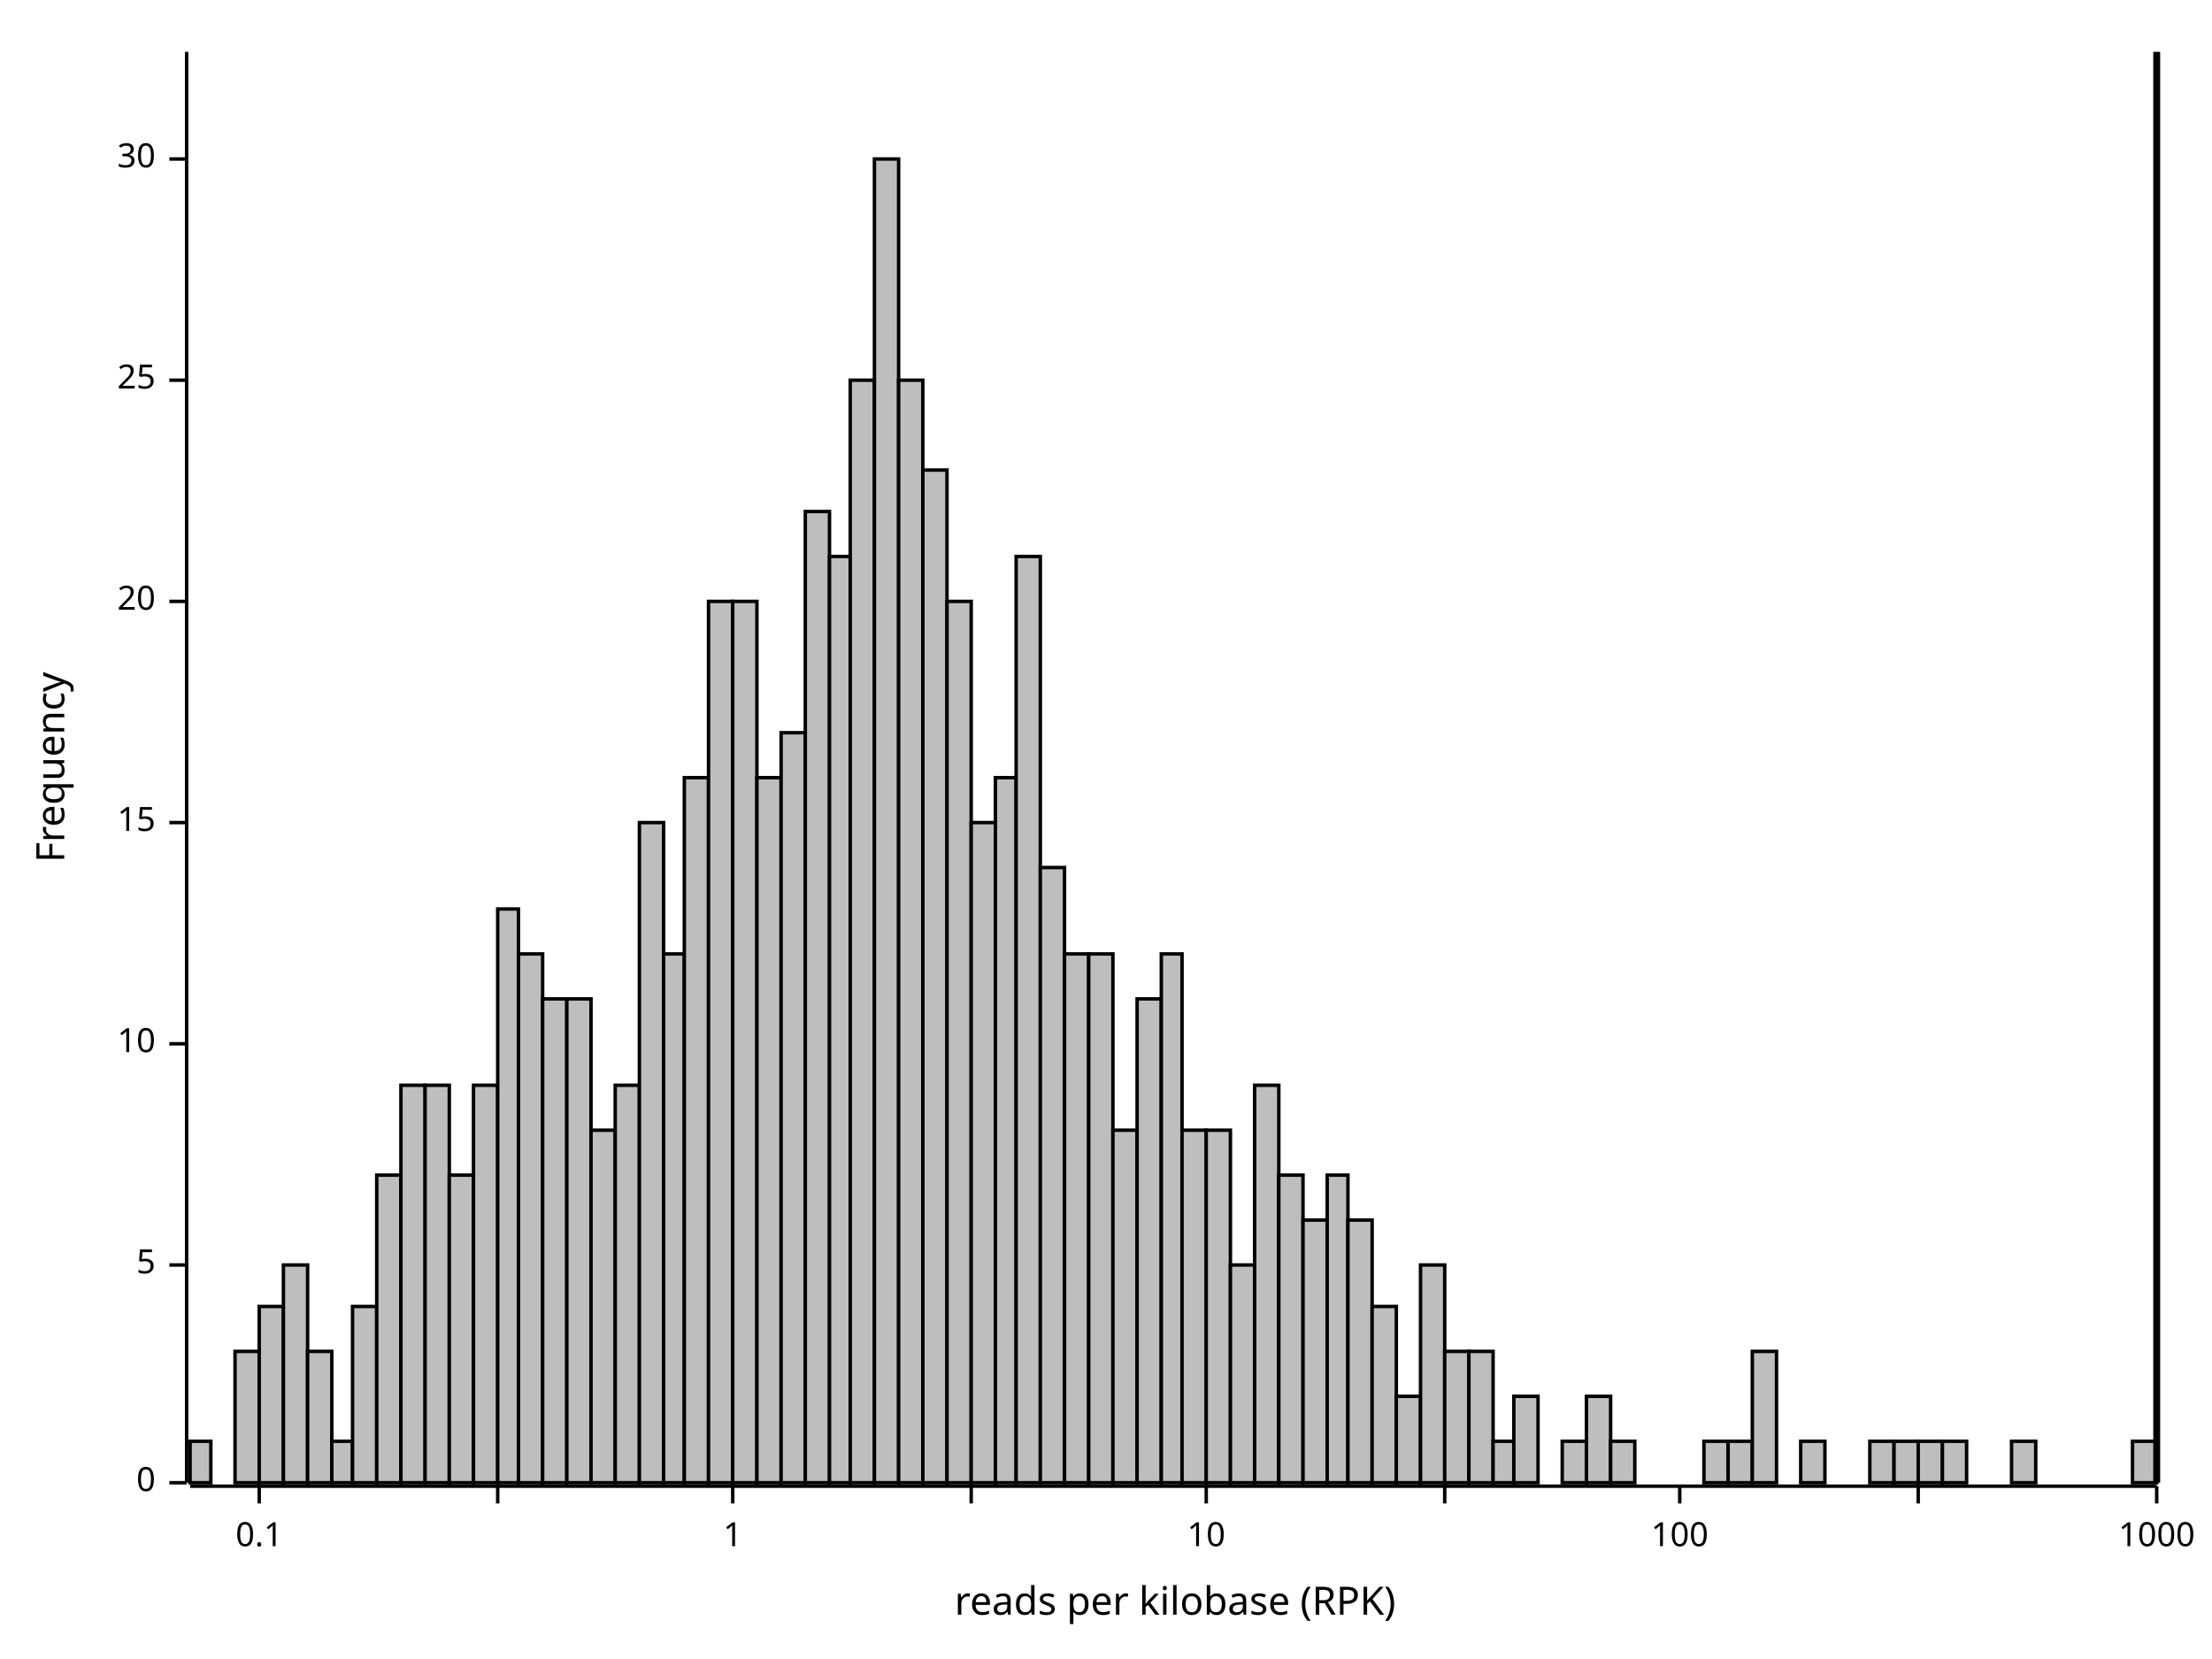
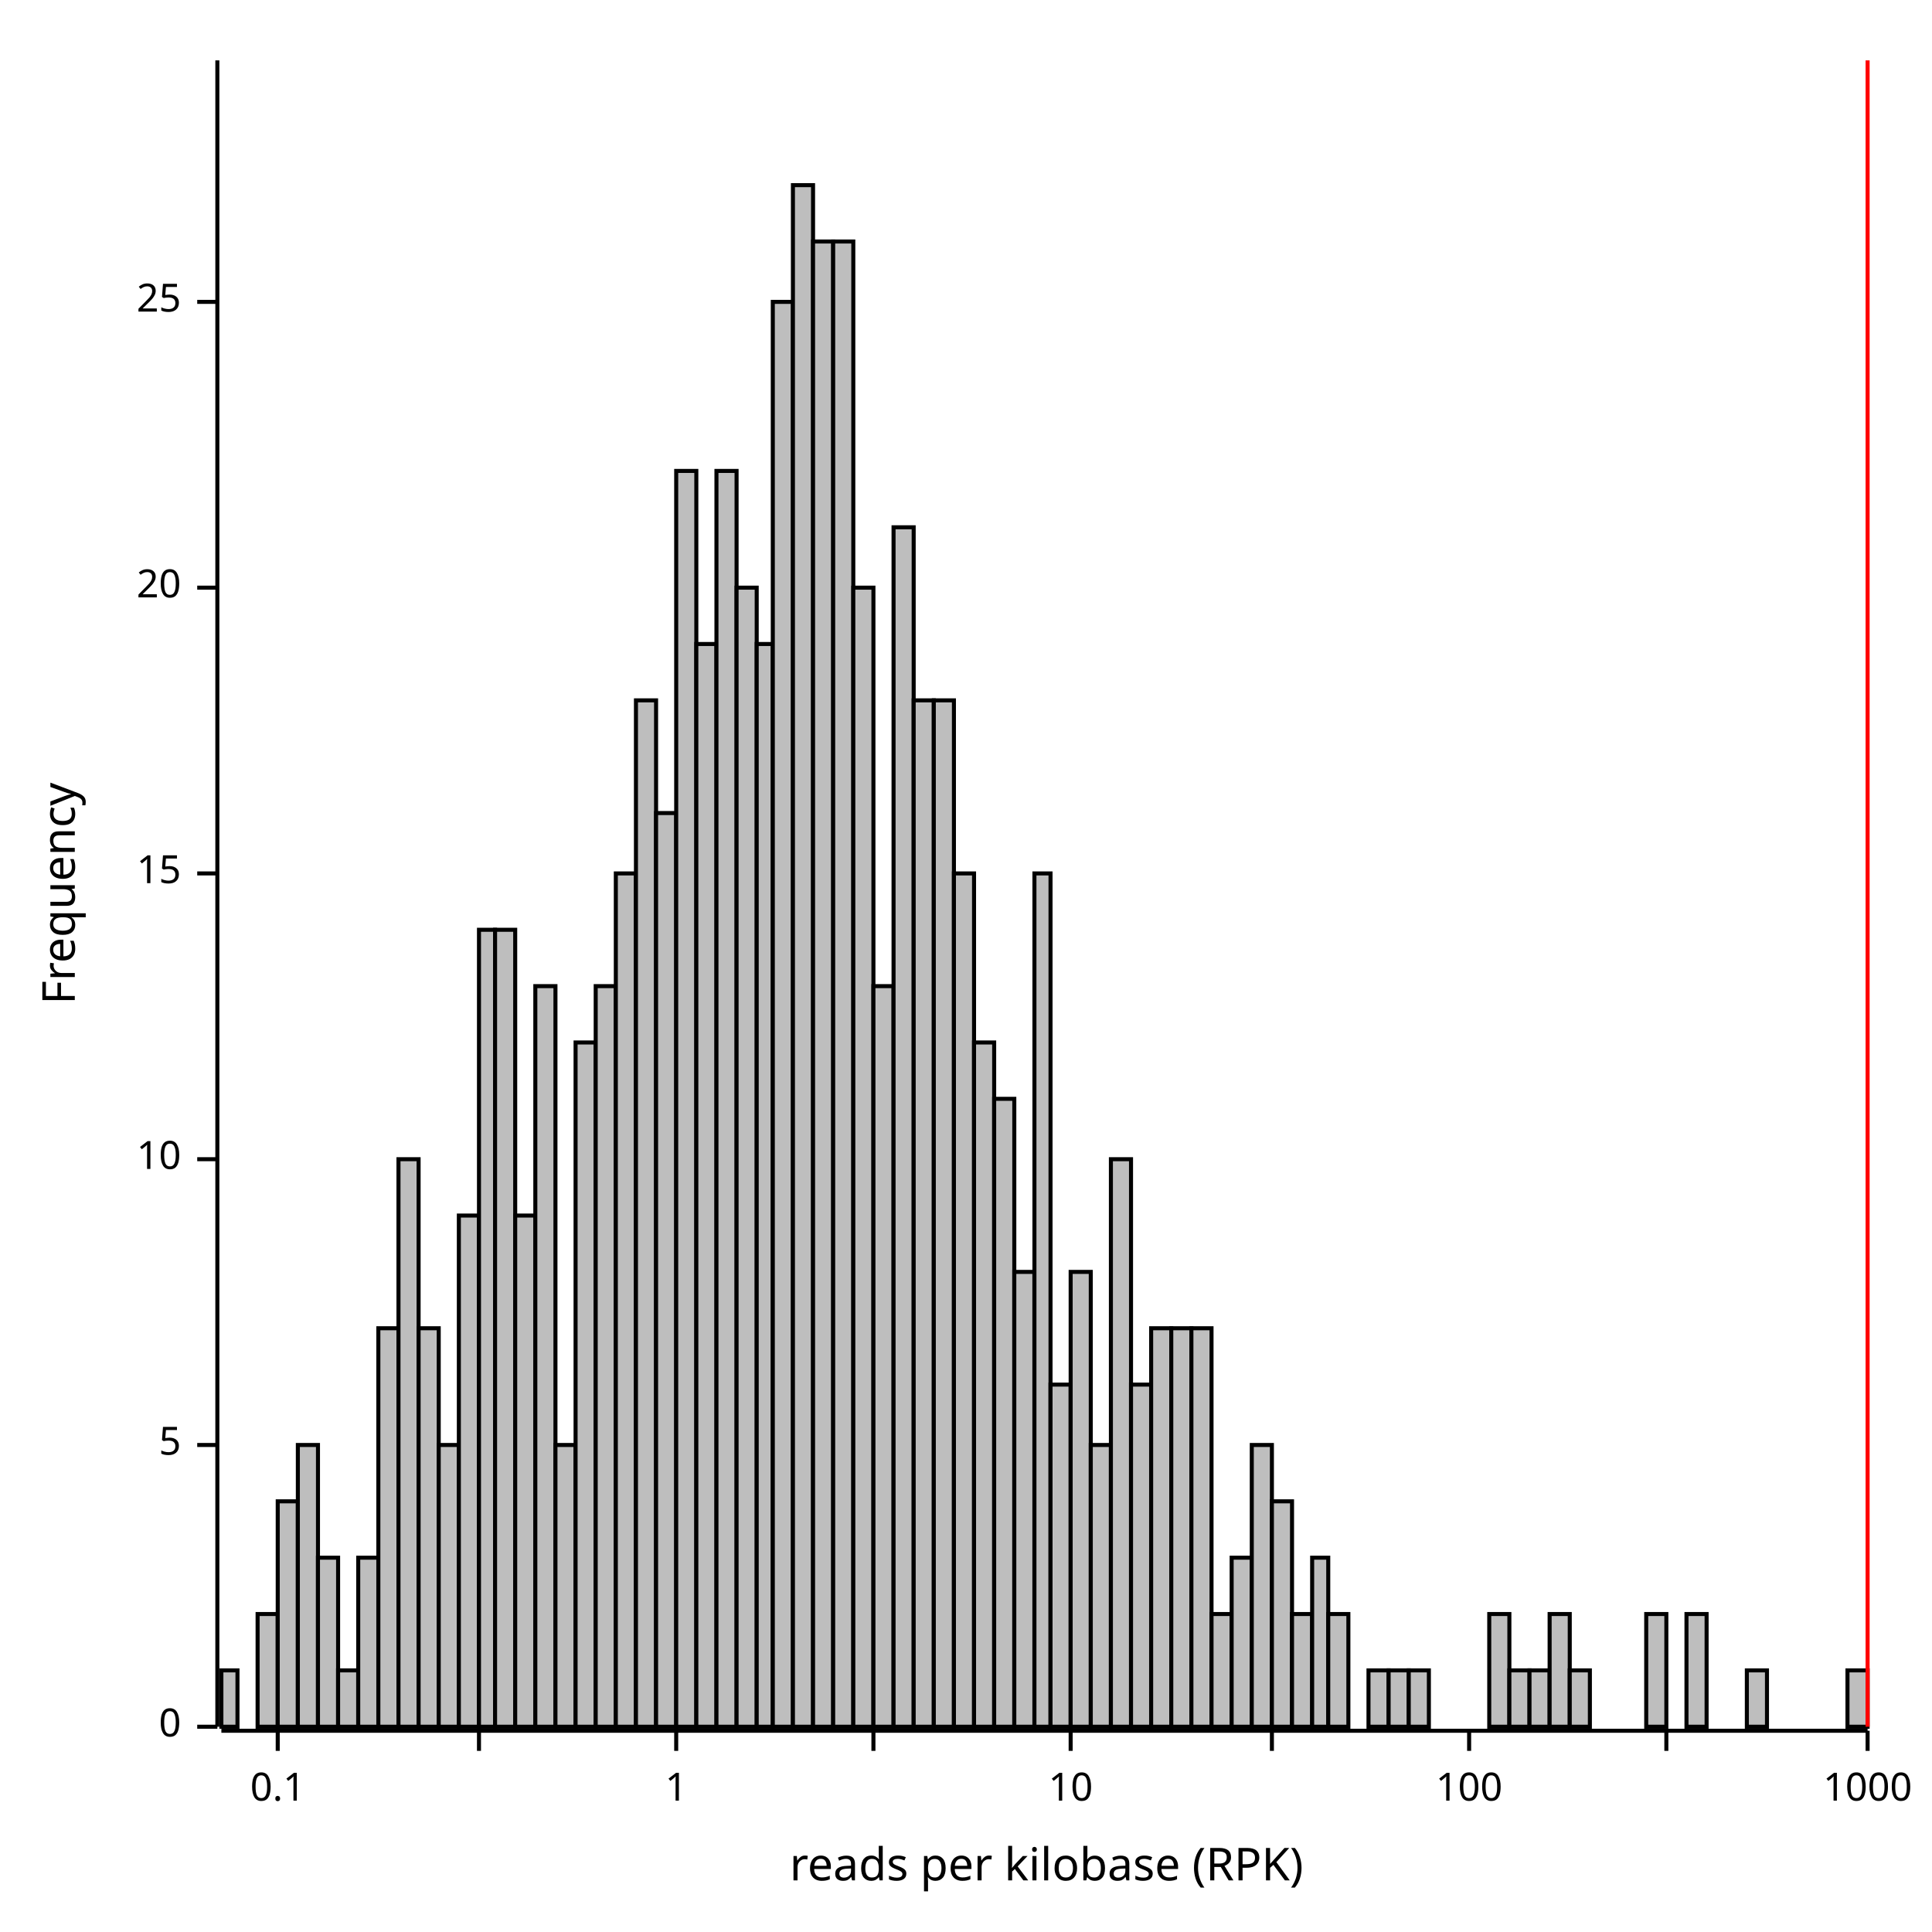
- <svg xmlns="http://www.w3.org/2000/svg" width="640" height="480" viewBox="0 0 640 480">
-   <rect x="0" y="0" width="640" height="480" opacity="1" fill="#FFFFFF" stroke="none" />
+ <svg xmlns="http://www.w3.org/2000/svg" width="480" height="480" viewBox="0 0 480 480">
+   <rect x="0" y="0" width="480" height="480" opacity="1" fill="#FFFFFF" stroke="none" />
  <text x="10" y="222" dy="0.76em" text-anchor="middle" font-family="sans-serif" font-size="11.29" opacity="1" fill="#000000" transform="rotate(270, 10, 222)">
Frequency
</text>
-   <text x="340" y="470" dy="-0.5ex" text-anchor="middle" font-family="sans-serif" font-size="11.29" opacity="1" fill="#000000">
+   <text x="260" y="470" dy="-0.5ex" text-anchor="middle" font-family="sans-serif" font-size="11.29" opacity="1" fill="#000000">
reads per kilobase (RPK)
</text>
  <polyline fill="none" opacity="1" stroke="#000000" stroke-width="1" points="54,15 54,429 " />
  <text x="45" y="429" dy="0.5ex" text-anchor="end" font-family="sans-serif" font-size="9.677" opacity="1" fill="#000000">
0
</text>
  <polyline fill="none" opacity="1" stroke="#000000" stroke-width="1" points="49,429 54,429 " />
-   <text x="45" y="366" dy="0.5ex" text-anchor="end" font-family="sans-serif" font-size="9.677" opacity="1" fill="#000000">
+   <text x="45" y="359" dy="0.5ex" text-anchor="end" font-family="sans-serif" font-size="9.677" opacity="1" fill="#000000">
5
</text>
-   <polyline fill="none" opacity="1" stroke="#000000" stroke-width="1" points="49,366 54,366 " />
-   <text x="45" y="302" dy="0.5ex" text-anchor="end" font-family="sans-serif" font-size="9.677" opacity="1" fill="#000000">
+   <polyline fill="none" opacity="1" stroke="#000000" stroke-width="1" points="49,359 54,359 " />
+   <text x="45" y="288" dy="0.5ex" text-anchor="end" font-family="sans-serif" font-size="9.677" opacity="1" fill="#000000">
10
</text>
-   <polyline fill="none" opacity="1" stroke="#000000" stroke-width="1" points="49,302 54,302 " />
-   <text x="45" y="238" dy="0.5ex" text-anchor="end" font-family="sans-serif" font-size="9.677" opacity="1" fill="#000000">
+   <polyline fill="none" opacity="1" stroke="#000000" stroke-width="1" points="49,288 54,288 " />
+   <text x="45" y="217" dy="0.5ex" text-anchor="end" font-family="sans-serif" font-size="9.677" opacity="1" fill="#000000">
15
</text>
-   <polyline fill="none" opacity="1" stroke="#000000" stroke-width="1" points="49,238 54,238 " />
-   <text x="45" y="174" dy="0.5ex" text-anchor="end" font-family="sans-serif" font-size="9.677" opacity="1" fill="#000000">
+   <polyline fill="none" opacity="1" stroke="#000000" stroke-width="1" points="49,217 54,217 " />
+   <text x="45" y="146" dy="0.5ex" text-anchor="end" font-family="sans-serif" font-size="9.677" opacity="1" fill="#000000">
20
</text>
-   <polyline fill="none" opacity="1" stroke="#000000" stroke-width="1" points="49,174 54,174 " />
-   <text x="45" y="110" dy="0.5ex" text-anchor="end" font-family="sans-serif" font-size="9.677" opacity="1" fill="#000000">
+   <polyline fill="none" opacity="1" stroke="#000000" stroke-width="1" points="49,146 54,146 " />
+   <text x="45" y="75" dy="0.5ex" text-anchor="end" font-family="sans-serif" font-size="9.677" opacity="1" fill="#000000">
25
</text>
-   <polyline fill="none" opacity="1" stroke="#000000" stroke-width="1" points="49,110 54,110 " />
-   <text x="45" y="46" dy="0.5ex" text-anchor="end" font-family="sans-serif" font-size="9.677" opacity="1" fill="#000000">
- 30
- </text>
-   <polyline fill="none" opacity="1" stroke="#000000" stroke-width="1" points="49,46 54,46 " />
-   <polyline fill="none" opacity="1" stroke="#000000" stroke-width="1" points="55,430 624,430 " />
-   <text x="75" y="440" dy="0.76em" text-anchor="middle" font-family="sans-serif" font-size="9.677" opacity="1" fill="#000000">
+   <polyline fill="none" opacity="1" stroke="#000000" stroke-width="1" points="49,75 54,75 " />
+   <polyline fill="none" opacity="1" stroke="#000000" stroke-width="1" points="55,430 464,430 " />
+   <text x="69" y="440" dy="0.76em" text-anchor="middle" font-family="sans-serif" font-size="9.677" opacity="1" fill="#000000">
0.1
</text>
-   <polyline fill="none" opacity="1" stroke="#000000" stroke-width="1" points="75,430 75,435 " />
-   <text x="144" y="440" dy="0.76em" text-anchor="middle" font-family="sans-serif" font-size="9.677" opacity="1" fill="#000000">
- 
- </text>
-   <polyline fill="none" opacity="1" stroke="#000000" stroke-width="1" points="144,430 144,435 " />
-   <text x="212" y="440" dy="0.76em" text-anchor="middle" font-family="sans-serif" font-size="9.677" opacity="1" fill="#000000">
+   <polyline fill="none" opacity="1" stroke="#000000" stroke-width="1" points="69,430 69,435 " />
+   <text x="119" y="440" dy="0.76em" text-anchor="middle" font-family="sans-serif" font-size="9.677" opacity="1" fill="#000000">
+ 
+ </text>
+   <polyline fill="none" opacity="1" stroke="#000000" stroke-width="1" points="119,430 119,435 " />
+   <text x="168" y="440" dy="0.76em" text-anchor="middle" font-family="sans-serif" font-size="9.677" opacity="1" fill="#000000">
1
</text>
-   <polyline fill="none" opacity="1" stroke="#000000" stroke-width="1" points="212,430 212,435 " />
-   <text x="281" y="440" dy="0.76em" text-anchor="middle" font-family="sans-serif" font-size="9.677" opacity="1" fill="#000000">
- 
- </text>
-   <polyline fill="none" opacity="1" stroke="#000000" stroke-width="1" points="281,430 281,435 " />
-   <text x="349" y="440" dy="0.76em" text-anchor="middle" font-family="sans-serif" font-size="9.677" opacity="1" fill="#000000">
+   <polyline fill="none" opacity="1" stroke="#000000" stroke-width="1" points="168,430 168,435 " />
+   <text x="217" y="440" dy="0.76em" text-anchor="middle" font-family="sans-serif" font-size="9.677" opacity="1" fill="#000000">
+ 
+ </text>
+   <polyline fill="none" opacity="1" stroke="#000000" stroke-width="1" points="217,430 217,435 " />
+   <text x="266" y="440" dy="0.76em" text-anchor="middle" font-family="sans-serif" font-size="9.677" opacity="1" fill="#000000">
10
</text>
-   <polyline fill="none" opacity="1" stroke="#000000" stroke-width="1" points="349,430 349,435 " />
-   <text x="418" y="440" dy="0.76em" text-anchor="middle" font-family="sans-serif" font-size="9.677" opacity="1" fill="#000000">
- 
- </text>
-   <polyline fill="none" opacity="1" stroke="#000000" stroke-width="1" points="418,430 418,435 " />
-   <text x="486" y="440" dy="0.76em" text-anchor="middle" font-family="sans-serif" font-size="9.677" opacity="1" fill="#000000">
+   <polyline fill="none" opacity="1" stroke="#000000" stroke-width="1" points="266,430 266,435 " />
+   <text x="316" y="440" dy="0.76em" text-anchor="middle" font-family="sans-serif" font-size="9.677" opacity="1" fill="#000000">
+ 
+ </text>
+   <polyline fill="none" opacity="1" stroke="#000000" stroke-width="1" points="316,430 316,435 " />
+   <text x="365" y="440" dy="0.76em" text-anchor="middle" font-family="sans-serif" font-size="9.677" opacity="1" fill="#000000">
100
</text>
-   <polyline fill="none" opacity="1" stroke="#000000" stroke-width="1" points="486,430 486,435 " />
-   <text x="555" y="440" dy="0.76em" text-anchor="middle" font-family="sans-serif" font-size="9.677" opacity="1" fill="#000000">
- 
- </text>
-   <polyline fill="none" opacity="1" stroke="#000000" stroke-width="1" points="555,430 555,435 " />
-   <text x="624" y="440" dy="0.76em" text-anchor="middle" font-family="sans-serif" font-size="9.677" opacity="1" fill="#000000">
+   <polyline fill="none" opacity="1" stroke="#000000" stroke-width="1" points="365,430 365,435 " />
+   <text x="414" y="440" dy="0.76em" text-anchor="middle" font-family="sans-serif" font-size="9.677" opacity="1" fill="#000000">
+ 
+ </text>
+   <polyline fill="none" opacity="1" stroke="#000000" stroke-width="1" points="414,430 414,435 " />
+   <text x="464" y="440" dy="0.76em" text-anchor="middle" font-family="sans-serif" font-size="9.677" opacity="1" fill="#000000">
1000
</text>
-   <polyline fill="none" opacity="1" stroke="#000000" stroke-width="1" points="624,430 624,435 " />
-   <rect x="55" y="417" width="6" height="12" opacity="1" fill="#BEBEBE" stroke="none" />
-   <rect x="55" y="417" width="6" height="12" opacity="1" fill="none" stroke="#000000" />
-   <rect x="68" y="391" width="7" height="38" opacity="1" fill="#BEBEBE" stroke="none" />
-   <rect x="68" y="391" width="7" height="38" opacity="1" fill="none" stroke="#000000" />
-   <rect x="75" y="378" width="7" height="51" opacity="1" fill="#BEBEBE" stroke="none" />
-   <rect x="75" y="378" width="7" height="51" opacity="1" fill="none" stroke="#000000" />
-   <rect x="82" y="366" width="7" height="63" opacity="1" fill="#BEBEBE" stroke="none" />
-   <rect x="82" y="366" width="7" height="63" opacity="1" fill="none" stroke="#000000" />
-   <rect x="89" y="391" width="7" height="38" opacity="1" fill="#BEBEBE" stroke="none" />
-   <rect x="89" y="391" width="7" height="38" opacity="1" fill="none" stroke="#000000" />
-   <rect x="96" y="417" width="6" height="12" opacity="1" fill="#BEBEBE" stroke="none" />
-   <rect x="96" y="417" width="6" height="12" opacity="1" fill="none" stroke="#000000" />
-   <rect x="102" y="378" width="7" height="51" opacity="1" fill="#BEBEBE" stroke="none" />
-   <rect x="102" y="378" width="7" height="51" opacity="1" fill="none" stroke="#000000" />
-   <rect x="109" y="340" width="7" height="89" opacity="1" fill="#BEBEBE" stroke="none" />
-   <rect x="109" y="340" width="7" height="89" opacity="1" fill="none" stroke="#000000" />
-   <rect x="116" y="314" width="7" height="115" opacity="1" fill="#BEBEBE" stroke="none" />
-   <rect x="116" y="314" width="7" height="115" opacity="1" fill="none" stroke="#000000" />
-   <rect x="123" y="314" width="7" height="115" opacity="1" fill="#BEBEBE" stroke="none" />
-   <rect x="123" y="314" width="7" height="115" opacity="1" fill="none" stroke="#000000" />
-   <rect x="130" y="340" width="7" height="89" opacity="1" fill="#BEBEBE" stroke="none" />
-   <rect x="130" y="340" width="7" height="89" opacity="1" fill="none" stroke="#000000" />
-   <rect x="137" y="314" width="7" height="115" opacity="1" fill="#BEBEBE" stroke="none" />
-   <rect x="137" y="314" width="7" height="115" opacity="1" fill="none" stroke="#000000" />
-   <rect x="144" y="263" width="6" height="166" opacity="1" fill="#BEBEBE" stroke="none" />
-   <rect x="144" y="263" width="6" height="166" opacity="1" fill="none" stroke="#000000" />
-   <rect x="150" y="276" width="7" height="153" opacity="1" fill="#BEBEBE" stroke="none" />
-   <rect x="150" y="276" width="7" height="153" opacity="1" fill="none" stroke="#000000" />
-   <rect x="157" y="289" width="7" height="140" opacity="1" fill="#BEBEBE" stroke="none" />
-   <rect x="157" y="289" width="7" height="140" opacity="1" fill="none" stroke="#000000" />
-   <rect x="164" y="289" width="7" height="140" opacity="1" fill="#BEBEBE" stroke="none" />
-   <rect x="164" y="289" width="7" height="140" opacity="1" fill="none" stroke="#000000" />
-   <rect x="171" y="327" width="7" height="102" opacity="1" fill="#BEBEBE" stroke="none" />
-   <rect x="171" y="327" width="7" height="102" opacity="1" fill="none" stroke="#000000" />
-   <rect x="178" y="314" width="7" height="115" opacity="1" fill="#BEBEBE" stroke="none" />
-   <rect x="178" y="314" width="7" height="115" opacity="1" fill="none" stroke="#000000" />
-   <rect x="185" y="238" width="7" height="191" opacity="1" fill="#BEBEBE" stroke="none" />
-   <rect x="185" y="238" width="7" height="191" opacity="1" fill="none" stroke="#000000" />
-   <rect x="192" y="276" width="6" height="153" opacity="1" fill="#BEBEBE" stroke="none" />
-   <rect x="192" y="276" width="6" height="153" opacity="1" fill="none" stroke="#000000" />
-   <rect x="198" y="225" width="7" height="204" opacity="1" fill="#BEBEBE" stroke="none" />
-   <rect x="198" y="225" width="7" height="204" opacity="1" fill="none" stroke="#000000" />
-   <rect x="205" y="174" width="7" height="255" opacity="1" fill="#BEBEBE" stroke="none" />
-   <rect x="205" y="174" width="7" height="255" opacity="1" fill="none" stroke="#000000" />
-   <rect x="212" y="174" width="7" height="255" opacity="1" fill="#BEBEBE" stroke="none" />
-   <rect x="212" y="174" width="7" height="255" opacity="1" fill="none" stroke="#000000" />
-   <rect x="219" y="225" width="7" height="204" opacity="1" fill="#BEBEBE" stroke="none" />
-   <rect x="219" y="225" width="7" height="204" opacity="1" fill="none" stroke="#000000" />
-   <rect x="226" y="212" width="7" height="217" opacity="1" fill="#BEBEBE" stroke="none" />
-   <rect x="226" y="212" width="7" height="217" opacity="1" fill="none" stroke="#000000" />
-   <rect x="233" y="148" width="7" height="281" opacity="1" fill="#BEBEBE" stroke="none" />
-   <rect x="233" y="148" width="7" height="281" opacity="1" fill="none" stroke="#000000" />
-   <rect x="240" y="161" width="6" height="268" opacity="1" fill="#BEBEBE" stroke="none" />
-   <rect x="240" y="161" width="6" height="268" opacity="1" fill="none" stroke="#000000" />
-   <rect x="246" y="110" width="7" height="319" opacity="1" fill="#BEBEBE" stroke="none" />
-   <rect x="246" y="110" width="7" height="319" opacity="1" fill="none" stroke="#000000" />
-   <rect x="253" y="46" width="7" height="383" opacity="1" fill="#BEBEBE" stroke="none" />
-   <rect x="253" y="46" width="7" height="383" opacity="1" fill="none" stroke="#000000" />
-   <rect x="260" y="110" width="7" height="319" opacity="1" fill="#BEBEBE" stroke="none" />
-   <rect x="260" y="110" width="7" height="319" opacity="1" fill="none" stroke="#000000" />
-   <rect x="267" y="136" width="7" height="293" opacity="1" fill="#BEBEBE" stroke="none" />
-   <rect x="267" y="136" width="7" height="293" opacity="1" fill="none" stroke="#000000" />
-   <rect x="274" y="174" width="7" height="255" opacity="1" fill="#BEBEBE" stroke="none" />
-   <rect x="274" y="174" width="7" height="255" opacity="1" fill="none" stroke="#000000" />
-   <rect x="281" y="238" width="7" height="191" opacity="1" fill="#BEBEBE" stroke="none" />
-   <rect x="281" y="238" width="7" height="191" opacity="1" fill="none" stroke="#000000" />
-   <rect x="288" y="225" width="6" height="204" opacity="1" fill="#BEBEBE" stroke="none" />
-   <rect x="288" y="225" width="6" height="204" opacity="1" fill="none" stroke="#000000" />
-   <rect x="294" y="161" width="7" height="268" opacity="1" fill="#BEBEBE" stroke="none" />
-   <rect x="294" y="161" width="7" height="268" opacity="1" fill="none" stroke="#000000" />
-   <rect x="301" y="251" width="7" height="178" opacity="1" fill="#BEBEBE" stroke="none" />
-   <rect x="301" y="251" width="7" height="178" opacity="1" fill="none" stroke="#000000" />
-   <rect x="308" y="276" width="7" height="153" opacity="1" fill="#BEBEBE" stroke="none" />
-   <rect x="308" y="276" width="7" height="153" opacity="1" fill="none" stroke="#000000" />
-   <rect x="315" y="276" width="7" height="153" opacity="1" fill="#BEBEBE" stroke="none" />
-   <rect x="315" y="276" width="7" height="153" opacity="1" fill="none" stroke="#000000" />
-   <rect x="322" y="327" width="7" height="102" opacity="1" fill="#BEBEBE" stroke="none" />
-   <rect x="322" y="327" width="7" height="102" opacity="1" fill="none" stroke="#000000" />
-   <rect x="329" y="289" width="7" height="140" opacity="1" fill="#BEBEBE" stroke="none" />
-   <rect x="329" y="289" width="7" height="140" opacity="1" fill="none" stroke="#000000" />
-   <rect x="336" y="276" width="6" height="153" opacity="1" fill="#BEBEBE" stroke="none" />
-   <rect x="336" y="276" width="6" height="153" opacity="1" fill="none" stroke="#000000" />
-   <rect x="342" y="327" width="7" height="102" opacity="1" fill="#BEBEBE" stroke="none" />
-   <rect x="342" y="327" width="7" height="102" opacity="1" fill="none" stroke="#000000" />
-   <rect x="349" y="327" width="7" height="102" opacity="1" fill="#BEBEBE" stroke="none" />
-   <rect x="349" y="327" width="7" height="102" opacity="1" fill="none" stroke="#000000" />
-   <rect x="356" y="366" width="7" height="63" opacity="1" fill="#BEBEBE" stroke="none" />
-   <rect x="356" y="366" width="7" height="63" opacity="1" fill="none" stroke="#000000" />
-   <rect x="363" y="314" width="7" height="115" opacity="1" fill="#BEBEBE" stroke="none" />
-   <rect x="363" y="314" width="7" height="115" opacity="1" fill="none" stroke="#000000" />
-   <rect x="370" y="340" width="7" height="89" opacity="1" fill="#BEBEBE" stroke="none" />
-   <rect x="370" y="340" width="7" height="89" opacity="1" fill="none" stroke="#000000" />
-   <rect x="377" y="353" width="7" height="76" opacity="1" fill="#BEBEBE" stroke="none" />
-   <rect x="377" y="353" width="7" height="76" opacity="1" fill="none" stroke="#000000" />
-   <rect x="384" y="340" width="6" height="89" opacity="1" fill="#BEBEBE" stroke="none" />
-   <rect x="384" y="340" width="6" height="89" opacity="1" fill="none" stroke="#000000" />
-   <rect x="390" y="353" width="7" height="76" opacity="1" fill="#BEBEBE" stroke="none" />
-   <rect x="390" y="353" width="7" height="76" opacity="1" fill="none" stroke="#000000" />
-   <rect x="397" y="378" width="7" height="51" opacity="1" fill="#BEBEBE" stroke="none" />
-   <rect x="397" y="378" width="7" height="51" opacity="1" fill="none" stroke="#000000" />
-   <rect x="404" y="404" width="7" height="25" opacity="1" fill="#BEBEBE" stroke="none" />
-   <rect x="404" y="404" width="7" height="25" opacity="1" fill="none" stroke="#000000" />
-   <rect x="411" y="366" width="7" height="63" opacity="1" fill="#BEBEBE" stroke="none" />
-   <rect x="411" y="366" width="7" height="63" opacity="1" fill="none" stroke="#000000" />
-   <rect x="418" y="391" width="7" height="38" opacity="1" fill="#BEBEBE" stroke="none" />
-   <rect x="418" y="391" width="7" height="38" opacity="1" fill="none" stroke="#000000" />
-   <rect x="425" y="391" width="7" height="38" opacity="1" fill="#BEBEBE" stroke="none" />
-   <rect x="425" y="391" width="7" height="38" opacity="1" fill="none" stroke="#000000" />
-   <rect x="432" y="417" width="6" height="12" opacity="1" fill="#BEBEBE" stroke="none" />
-   <rect x="432" y="417" width="6" height="12" opacity="1" fill="none" stroke="#000000" />
-   <rect x="438" y="404" width="7" height="25" opacity="1" fill="#BEBEBE" stroke="none" />
-   <rect x="438" y="404" width="7" height="25" opacity="1" fill="none" stroke="#000000" />
-   <rect x="452" y="417" width="7" height="12" opacity="1" fill="#BEBEBE" stroke="none" />
-   <rect x="452" y="417" width="7" height="12" opacity="1" fill="none" stroke="#000000" />
-   <rect x="459" y="404" width="7" height="25" opacity="1" fill="#BEBEBE" stroke="none" />
-   <rect x="459" y="404" width="7" height="25" opacity="1" fill="none" stroke="#000000" />
-   <rect x="466" y="417" width="7" height="12" opacity="1" fill="#BEBEBE" stroke="none" />
-   <rect x="466" y="417" width="7" height="12" opacity="1" fill="none" stroke="#000000" />
-   <rect x="493" y="417" width="7" height="12" opacity="1" fill="#BEBEBE" stroke="none" />
-   <rect x="493" y="417" width="7" height="12" opacity="1" fill="none" stroke="#000000" />
-   <rect x="500" y="417" width="7" height="12" opacity="1" fill="#BEBEBE" stroke="none" />
-   <rect x="500" y="417" width="7" height="12" opacity="1" fill="none" stroke="#000000" />
-   <rect x="507" y="391" width="7" height="38" opacity="1" fill="#BEBEBE" stroke="none" />
-   <rect x="507" y="391" width="7" height="38" opacity="1" fill="none" stroke="#000000" />
-   <rect x="521" y="417" width="7" height="12" opacity="1" fill="#BEBEBE" stroke="none" />
-   <rect x="521" y="417" width="7" height="12" opacity="1" fill="none" stroke="#000000" />
-   <rect x="541" y="417" width="7" height="12" opacity="1" fill="#BEBEBE" stroke="none" />
-   <rect x="541" y="417" width="7" height="12" opacity="1" fill="none" stroke="#000000" />
-   <rect x="548" y="417" width="7" height="12" opacity="1" fill="#BEBEBE" stroke="none" />
-   <rect x="548" y="417" width="7" height="12" opacity="1" fill="none" stroke="#000000" />
-   <rect x="555" y="417" width="7" height="12" opacity="1" fill="#BEBEBE" stroke="none" />
-   <rect x="555" y="417" width="7" height="12" opacity="1" fill="none" stroke="#000000" />
-   <rect x="562" y="417" width="7" height="12" opacity="1" fill="#BEBEBE" stroke="none" />
-   <rect x="562" y="417" width="7" height="12" opacity="1" fill="none" stroke="#000000" />
-   <rect x="582" y="417" width="7" height="12" opacity="1" fill="#BEBEBE" stroke="none" />
-   <rect x="582" y="417" width="7" height="12" opacity="1" fill="none" stroke="#000000" />
-   <rect x="617" y="417" width="7" height="12" opacity="1" fill="#BEBEBE" stroke="none" />
-   <rect x="617" y="417" width="7" height="12" opacity="1" fill="none" stroke="#000000" />
-   <polyline fill="none" opacity="1" stroke="#000000" stroke-width="2" points="624,429 624,15 " />
+   <polyline fill="none" opacity="1" stroke="#000000" stroke-width="1" points="464,430 464,435 " />
+   <rect x="55" y="415" width="4" height="14" opacity="1" fill="#BEBEBE" stroke="none" />
+   <rect x="55" y="415" width="4" height="14" opacity="1" fill="none" stroke="#000000" />
+   <rect x="64" y="401" width="5" height="28" opacity="1" fill="#BEBEBE" stroke="none" />
+   <rect x="64" y="401" width="5" height="28" opacity="1" fill="none" stroke="#000000" />
+   <rect x="69" y="373" width="5" height="56" opacity="1" fill="#BEBEBE" stroke="none" />
+   <rect x="69" y="373" width="5" height="56" opacity="1" fill="none" stroke="#000000" />
+   <rect x="74" y="359" width="5" height="70" opacity="1" fill="#BEBEBE" stroke="none" />
+   <rect x="74" y="359" width="5" height="70" opacity="1" fill="none" stroke="#000000" />
+   <rect x="79" y="387" width="5" height="42" opacity="1" fill="#BEBEBE" stroke="none" />
+   <rect x="79" y="387" width="5" height="42" opacity="1" fill="none" stroke="#000000" />
+   <rect x="84" y="415" width="5" height="14" opacity="1" fill="#BEBEBE" stroke="none" />
+   <rect x="84" y="415" width="5" height="14" opacity="1" fill="none" stroke="#000000" />
+   <rect x="89" y="387" width="5" height="42" opacity="1" fill="#BEBEBE" stroke="none" />
+   <rect x="89" y="387" width="5" height="42" opacity="1" fill="none" stroke="#000000" />
+   <rect x="94" y="330" width="5" height="99" opacity="1" fill="#BEBEBE" stroke="none" />
+   <rect x="94" y="330" width="5" height="99" opacity="1" fill="none" stroke="#000000" />
+   <rect x="99" y="288" width="5" height="141" opacity="1" fill="#BEBEBE" stroke="none" />
+   <rect x="99" y="288" width="5" height="141" opacity="1" fill="none" stroke="#000000" />
+   <rect x="104" y="330" width="5" height="99" opacity="1" fill="#BEBEBE" stroke="none" />
+   <rect x="104" y="330" width="5" height="99" opacity="1" fill="none" stroke="#000000" />
+   <rect x="109" y="359" width="5" height="70" opacity="1" fill="#BEBEBE" stroke="none" />
+   <rect x="109" y="359" width="5" height="70" opacity="1" fill="none" stroke="#000000" />
+   <rect x="114" y="302" width="5" height="127" opacity="1" fill="#BEBEBE" stroke="none" />
+   <rect x="114" y="302" width="5" height="127" opacity="1" fill="none" stroke="#000000" />
+   <rect x="119" y="231" width="4" height="198" opacity="1" fill="#BEBEBE" stroke="none" />
+   <rect x="119" y="231" width="4" height="198" opacity="1" fill="none" stroke="#000000" />
+   <rect x="123" y="231" width="5" height="198" opacity="1" fill="#BEBEBE" stroke="none" />
+   <rect x="123" y="231" width="5" height="198" opacity="1" fill="none" stroke="#000000" />
+   <rect x="128" y="302" width="5" height="127" opacity="1" fill="#BEBEBE" stroke="none" />
+   <rect x="128" y="302" width="5" height="127" opacity="1" fill="none" stroke="#000000" />
+   <rect x="133" y="245" width="5" height="184" opacity="1" fill="#BEBEBE" stroke="none" />
+   <rect x="133" y="245" width="5" height="184" opacity="1" fill="none" stroke="#000000" />
+   <rect x="138" y="359" width="5" height="70" opacity="1" fill="#BEBEBE" stroke="none" />
+   <rect x="138" y="359" width="5" height="70" opacity="1" fill="none" stroke="#000000" />
+   <rect x="143" y="259" width="5" height="170" opacity="1" fill="#BEBEBE" stroke="none" />
+   <rect x="143" y="259" width="5" height="170" opacity="1" fill="none" stroke="#000000" />
+   <rect x="148" y="245" width="5" height="184" opacity="1" fill="#BEBEBE" stroke="none" />
+   <rect x="148" y="245" width="5" height="184" opacity="1" fill="none" stroke="#000000" />
+   <rect x="153" y="217" width="5" height="212" opacity="1" fill="#BEBEBE" stroke="none" />
+   <rect x="153" y="217" width="5" height="212" opacity="1" fill="none" stroke="#000000" />
+   <rect x="158" y="174" width="5" height="255" opacity="1" fill="#BEBEBE" stroke="none" />
+   <rect x="158" y="174" width="5" height="255" opacity="1" fill="none" stroke="#000000" />
+   <rect x="163" y="202" width="5" height="227" opacity="1" fill="#BEBEBE" stroke="none" />
+   <rect x="163" y="202" width="5" height="227" opacity="1" fill="none" stroke="#000000" />
+   <rect x="168" y="117" width="5" height="312" opacity="1" fill="#BEBEBE" stroke="none" />
+   <rect x="168" y="117" width="5" height="312" opacity="1" fill="none" stroke="#000000" />
+   <rect x="173" y="160" width="5" height="269" opacity="1" fill="#BEBEBE" stroke="none" />
+   <rect x="173" y="160" width="5" height="269" opacity="1" fill="none" stroke="#000000" />
+   <rect x="178" y="117" width="5" height="312" opacity="1" fill="#BEBEBE" stroke="none" />
+   <rect x="178" y="117" width="5" height="312" opacity="1" fill="none" stroke="#000000" />
+   <rect x="183" y="146" width="5" height="283" opacity="1" fill="#BEBEBE" stroke="none" />
+   <rect x="183" y="146" width="5" height="283" opacity="1" fill="none" stroke="#000000" />
+   <rect x="188" y="160" width="4" height="269" opacity="1" fill="#BEBEBE" stroke="none" />
+   <rect x="188" y="160" width="4" height="269" opacity="1" fill="none" stroke="#000000" />
+   <rect x="192" y="75" width="5" height="354" opacity="1" fill="#BEBEBE" stroke="none" />
+   <rect x="192" y="75" width="5" height="354" opacity="1" fill="none" stroke="#000000" />
+   <rect x="197" y="46" width="5" height="383" opacity="1" fill="#BEBEBE" stroke="none" />
+   <rect x="197" y="46" width="5" height="383" opacity="1" fill="none" stroke="#000000" />
+   <rect x="202" y="60" width="5" height="369" opacity="1" fill="#BEBEBE" stroke="none" />
+   <rect x="202" y="60" width="5" height="369" opacity="1" fill="none" stroke="#000000" />
+   <rect x="207" y="60" width="5" height="369" opacity="1" fill="#BEBEBE" stroke="none" />
+   <rect x="207" y="60" width="5" height="369" opacity="1" fill="none" stroke="#000000" />
+   <rect x="212" y="146" width="5" height="283" opacity="1" fill="#BEBEBE" stroke="none" />
+   <rect x="212" y="146" width="5" height="283" opacity="1" fill="none" stroke="#000000" />
+   <rect x="217" y="245" width="5" height="184" opacity="1" fill="#BEBEBE" stroke="none" />
+   <rect x="217" y="245" width="5" height="184" opacity="1" fill="none" stroke="#000000" />
+   <rect x="222" y="131" width="5" height="298" opacity="1" fill="#BEBEBE" stroke="none" />
+   <rect x="222" y="131" width="5" height="298" opacity="1" fill="none" stroke="#000000" />
+   <rect x="227" y="174" width="5" height="255" opacity="1" fill="#BEBEBE" stroke="none" />
+   <rect x="227" y="174" width="5" height="255" opacity="1" fill="none" stroke="#000000" />
+   <rect x="232" y="174" width="5" height="255" opacity="1" fill="#BEBEBE" stroke="none" />
+   <rect x="232" y="174" width="5" height="255" opacity="1" fill="none" stroke="#000000" />
+   <rect x="237" y="217" width="5" height="212" opacity="1" fill="#BEBEBE" stroke="none" />
+   <rect x="237" y="217" width="5" height="212" opacity="1" fill="none" stroke="#000000" />
+   <rect x="242" y="259" width="5" height="170" opacity="1" fill="#BEBEBE" stroke="none" />
+   <rect x="242" y="259" width="5" height="170" opacity="1" fill="none" stroke="#000000" />
+   <rect x="247" y="273" width="5" height="156" opacity="1" fill="#BEBEBE" stroke="none" />
+   <rect x="247" y="273" width="5" height="156" opacity="1" fill="none" stroke="#000000" />
+   <rect x="252" y="316" width="5" height="113" opacity="1" fill="#BEBEBE" stroke="none" />
+   <rect x="252" y="316" width="5" height="113" opacity="1" fill="none" stroke="#000000" />
+   <rect x="257" y="217" width="4" height="212" opacity="1" fill="#BEBEBE" stroke="none" />
+   <rect x="257" y="217" width="4" height="212" opacity="1" fill="none" stroke="#000000" />
+   <rect x="261" y="344" width="5" height="85" opacity="1" fill="#BEBEBE" stroke="none" />
+   <rect x="261" y="344" width="5" height="85" opacity="1" fill="none" stroke="#000000" />
+   <rect x="266" y="316" width="5" height="113" opacity="1" fill="#BEBEBE" stroke="none" />
+   <rect x="266" y="316" width="5" height="113" opacity="1" fill="none" stroke="#000000" />
+   <rect x="271" y="359" width="5" height="70" opacity="1" fill="#BEBEBE" stroke="none" />
+   <rect x="271" y="359" width="5" height="70" opacity="1" fill="none" stroke="#000000" />
+   <rect x="276" y="288" width="5" height="141" opacity="1" fill="#BEBEBE" stroke="none" />
+   <rect x="276" y="288" width="5" height="141" opacity="1" fill="none" stroke="#000000" />
+   <rect x="281" y="344" width="5" height="85" opacity="1" fill="#BEBEBE" stroke="none" />
+   <rect x="281" y="344" width="5" height="85" opacity="1" fill="none" stroke="#000000" />
+   <rect x="286" y="330" width="5" height="99" opacity="1" fill="#BEBEBE" stroke="none" />
+   <rect x="286" y="330" width="5" height="99" opacity="1" fill="none" stroke="#000000" />
+   <rect x="291" y="330" width="5" height="99" opacity="1" fill="#BEBEBE" stroke="none" />
+   <rect x="291" y="330" width="5" height="99" opacity="1" fill="none" stroke="#000000" />
+   <rect x="296" y="330" width="5" height="99" opacity="1" fill="#BEBEBE" stroke="none" />
+   <rect x="296" y="330" width="5" height="99" opacity="1" fill="none" stroke="#000000" />
+   <rect x="301" y="401" width="5" height="28" opacity="1" fill="#BEBEBE" stroke="none" />
+   <rect x="301" y="401" width="5" height="28" opacity="1" fill="none" stroke="#000000" />
+   <rect x="306" y="387" width="5" height="42" opacity="1" fill="#BEBEBE" stroke="none" />
+   <rect x="306" y="387" width="5" height="42" opacity="1" fill="none" stroke="#000000" />
+   <rect x="311" y="359" width="5" height="70" opacity="1" fill="#BEBEBE" stroke="none" />
+   <rect x="311" y="359" width="5" height="70" opacity="1" fill="none" stroke="#000000" />
+   <rect x="316" y="373" width="5" height="56" opacity="1" fill="#BEBEBE" stroke="none" />
+   <rect x="316" y="373" width="5" height="56" opacity="1" fill="none" stroke="#000000" />
+   <rect x="321" y="401" width="5" height="28" opacity="1" fill="#BEBEBE" stroke="none" />
+   <rect x="321" y="401" width="5" height="28" opacity="1" fill="none" stroke="#000000" />
+   <rect x="326" y="387" width="4" height="42" opacity="1" fill="#BEBEBE" stroke="none" />
+   <rect x="326" y="387" width="4" height="42" opacity="1" fill="none" stroke="#000000" />
+   <rect x="330" y="401" width="5" height="28" opacity="1" fill="#BEBEBE" stroke="none" />
+   <rect x="330" y="401" width="5" height="28" opacity="1" fill="none" stroke="#000000" />
+   <rect x="340" y="415" width="5" height="14" opacity="1" fill="#BEBEBE" stroke="none" />
+   <rect x="340" y="415" width="5" height="14" opacity="1" fill="none" stroke="#000000" />
+   <rect x="345" y="415" width="5" height="14" opacity="1" fill="#BEBEBE" stroke="none" />
+   <rect x="345" y="415" width="5" height="14" opacity="1" fill="none" stroke="#000000" />
+   <rect x="350" y="415" width="5" height="14" opacity="1" fill="#BEBEBE" stroke="none" />
+   <rect x="350" y="415" width="5" height="14" opacity="1" fill="none" stroke="#000000" />
+   <rect x="370" y="401" width="5" height="28" opacity="1" fill="#BEBEBE" stroke="none" />
+   <rect x="370" y="401" width="5" height="28" opacity="1" fill="none" stroke="#000000" />
+   <rect x="375" y="415" width="5" height="14" opacity="1" fill="#BEBEBE" stroke="none" />
+   <rect x="375" y="415" width="5" height="14" opacity="1" fill="none" stroke="#000000" />
+   <rect x="380" y="415" width="5" height="14" opacity="1" fill="#BEBEBE" stroke="none" />
+   <rect x="380" y="415" width="5" height="14" opacity="1" fill="none" stroke="#000000" />
+   <rect x="385" y="401" width="5" height="28" opacity="1" fill="#BEBEBE" stroke="none" />
+   <rect x="385" y="401" width="5" height="28" opacity="1" fill="none" stroke="#000000" />
+   <rect x="390" y="415" width="5" height="14" opacity="1" fill="#BEBEBE" stroke="none" />
+   <rect x="390" y="415" width="5" height="14" opacity="1" fill="none" stroke="#000000" />
+   <rect x="409" y="401" width="5" height="28" opacity="1" fill="#BEBEBE" stroke="none" />
+   <rect x="409" y="401" width="5" height="28" opacity="1" fill="none" stroke="#000000" />
+   <rect x="419" y="401" width="5" height="28" opacity="1" fill="#BEBEBE" stroke="none" />
+   <rect x="419" y="401" width="5" height="28" opacity="1" fill="none" stroke="#000000" />
+   <rect x="434" y="415" width="5" height="14" opacity="1" fill="#BEBEBE" stroke="none" />
+   <rect x="434" y="415" width="5" height="14" opacity="1" fill="none" stroke="#000000" />
+   <rect x="459" y="415" width="5" height="14" opacity="1" fill="#BEBEBE" stroke="none" />
+   <rect x="459" y="415" width="5" height="14" opacity="1" fill="none" stroke="#000000" />
+   <polyline fill="none" opacity="1" stroke="#FF0000" stroke-width="1" points="464,429 464,15 " />
</svg>
